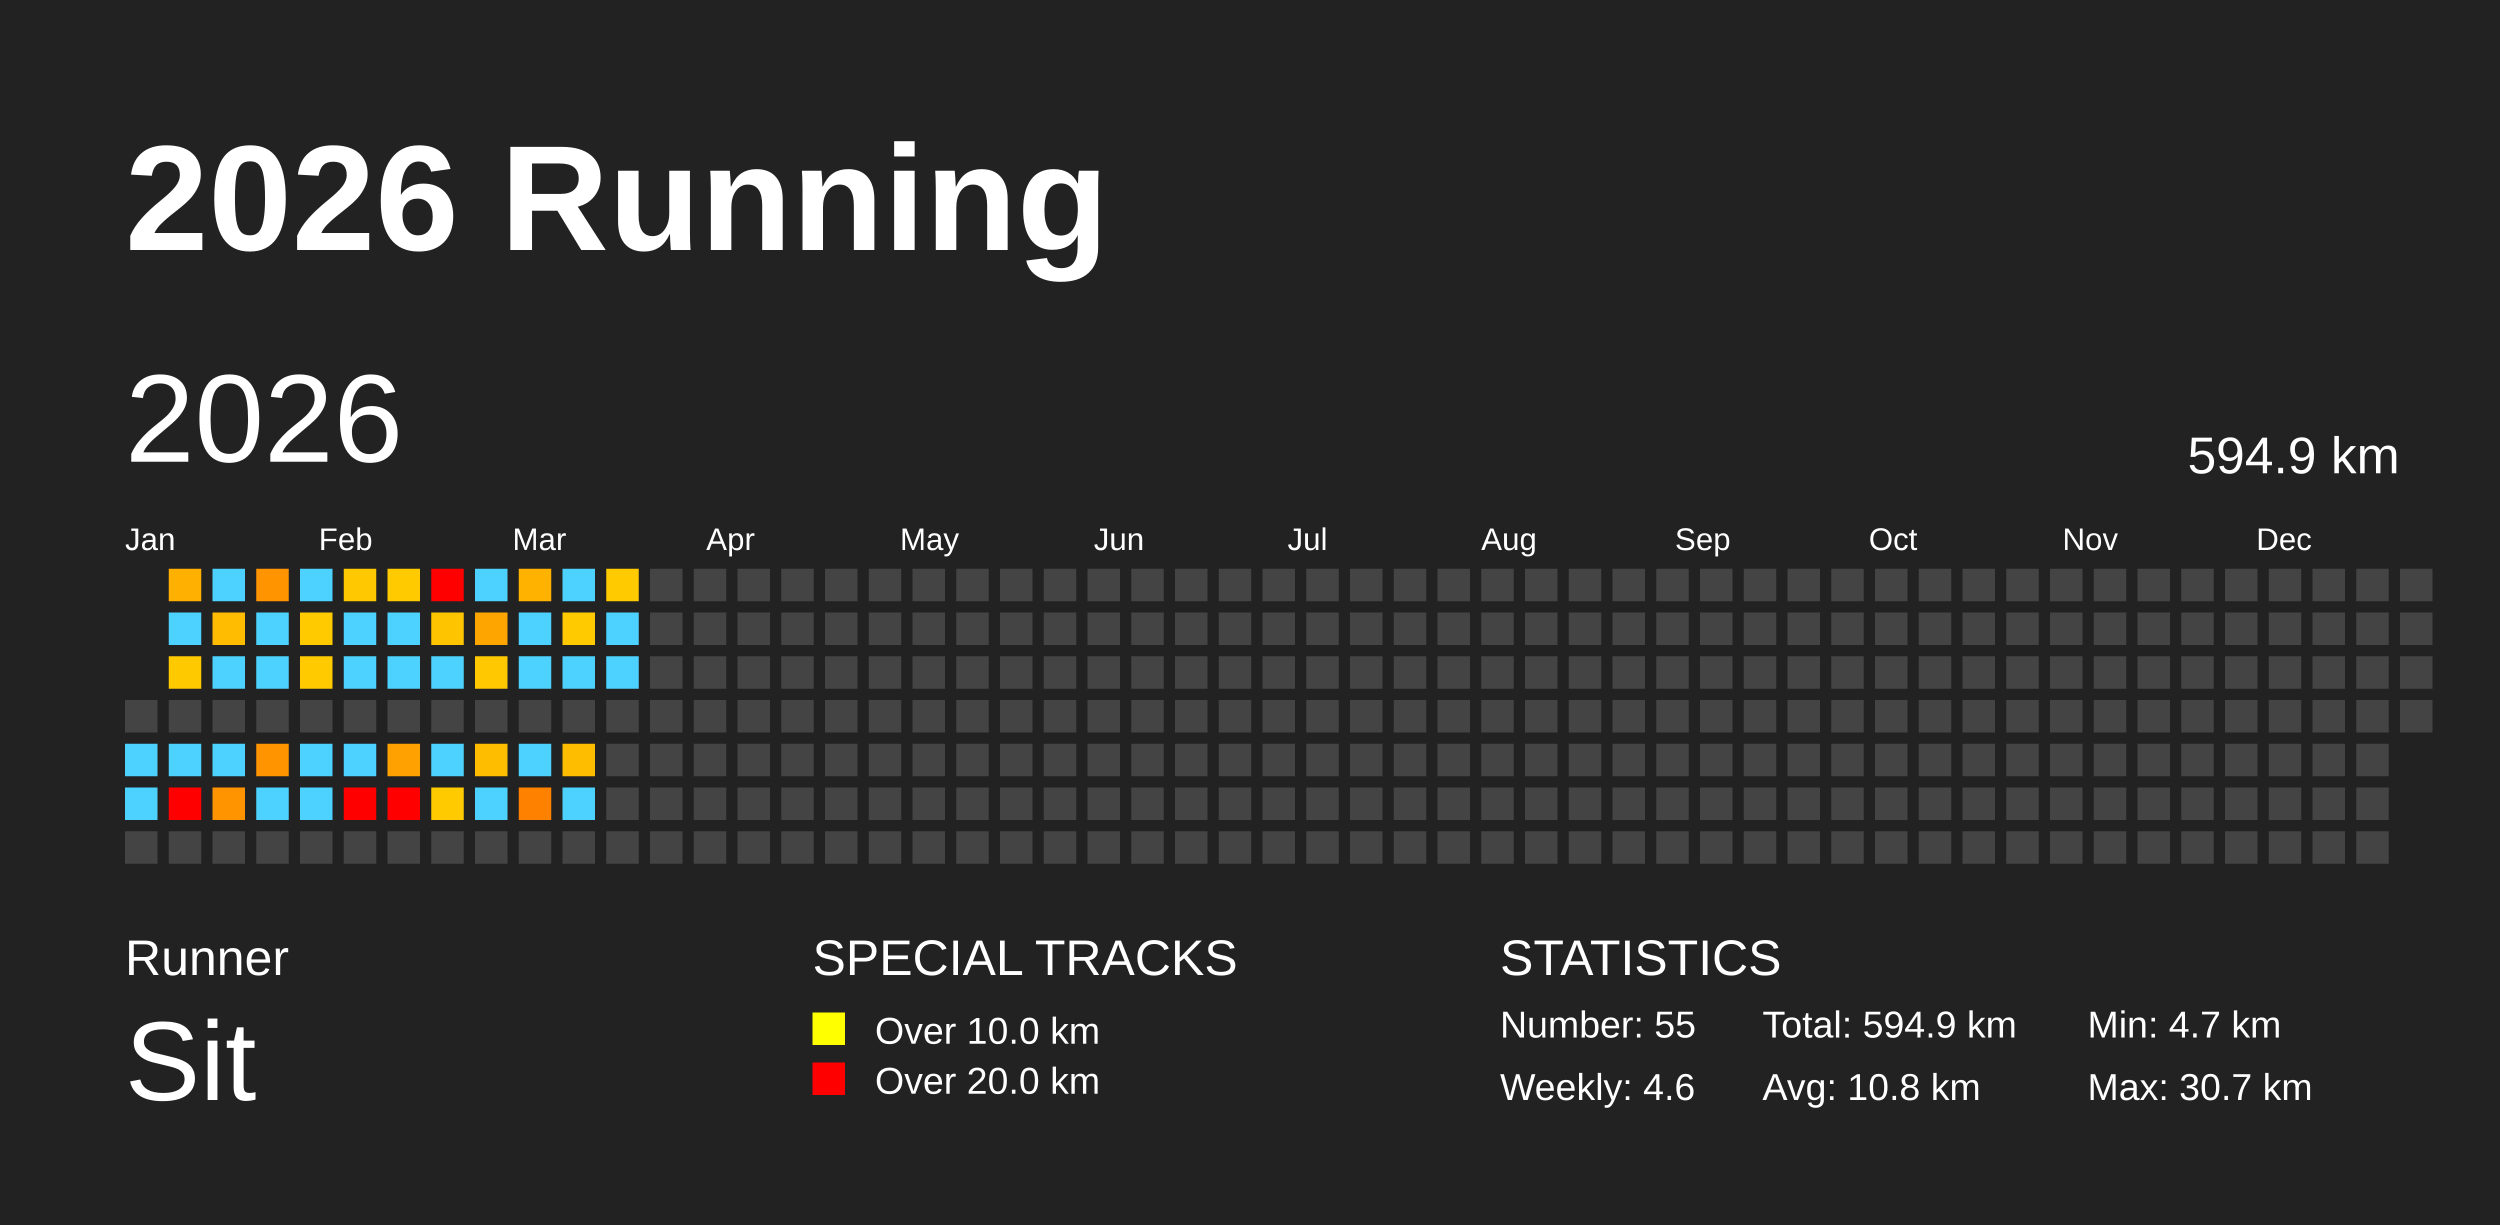
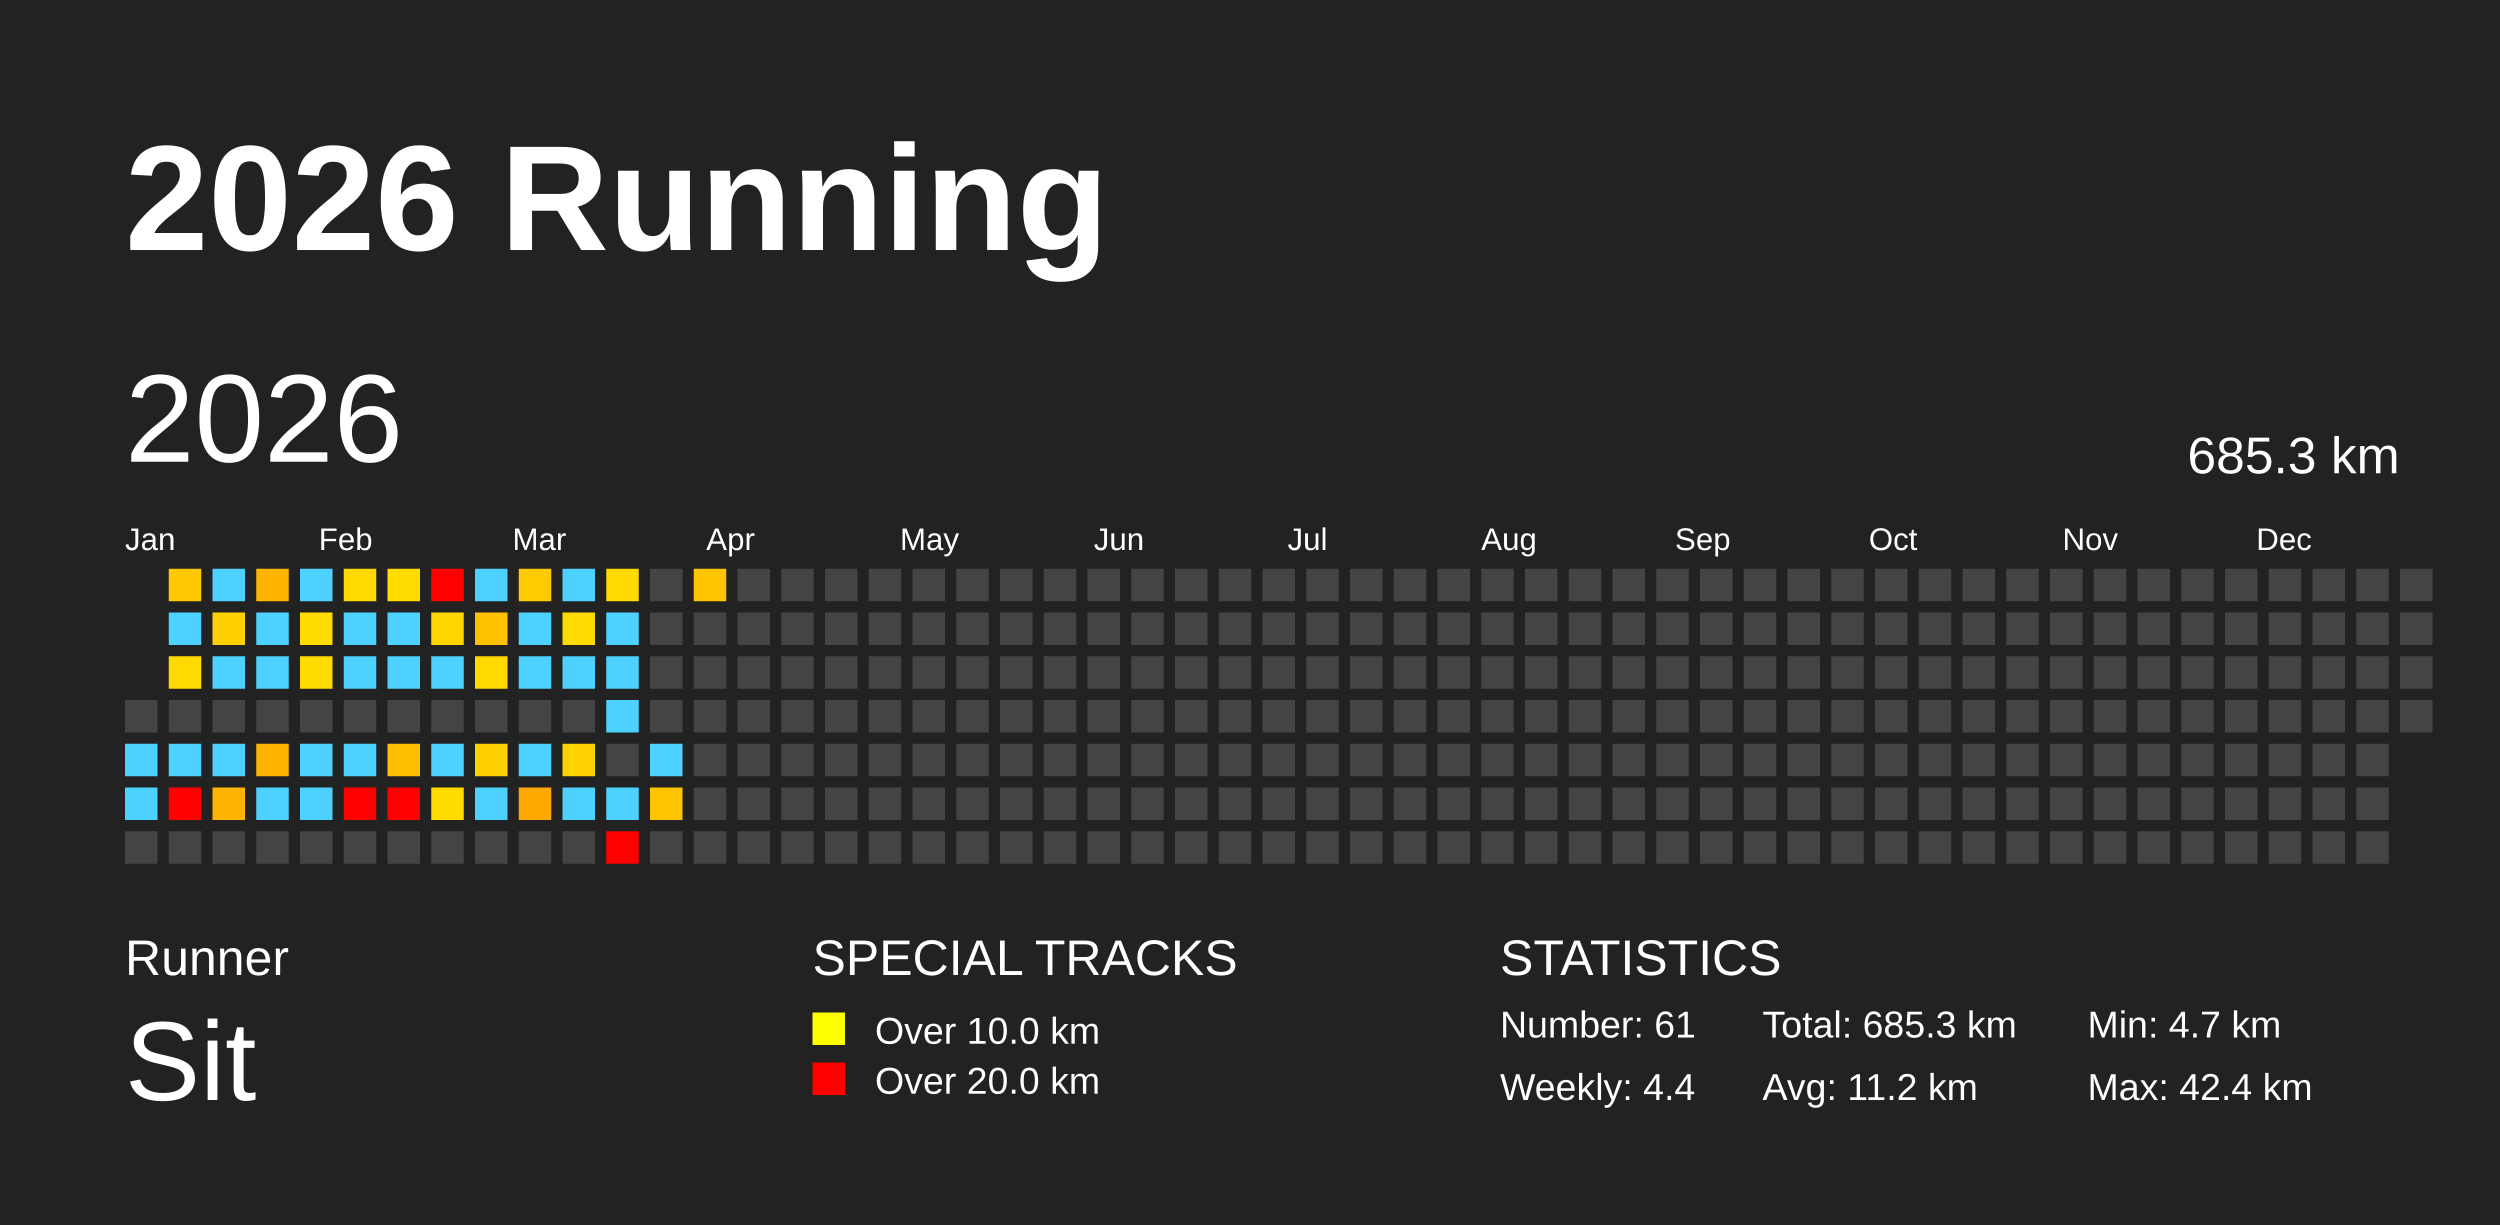
<svg xmlns="http://www.w3.org/2000/svg" baseProfile="full" height="98mm" version="1.1" viewBox="0,0,200,98" width="200mm">
  <defs />
  <rect fill="#222222" height="98" width="200" x="0" y="0" />
  <text fill="#FFFFFF" style="font-size:12px; font-family:Arial; font-weight:bold;" x="10" y="20">2026 Running</text>
  <text fill="#FFFFFF" style="font-size:4px; font-family:Arial" x="10" y="78">Runner</text>
  <text fill="#FFFFFF" style="font-size:9px; font-family:Arial" x="10" y="88">Sit</text>
  <text fill="#FFFFFF" style="font-size:4px; font-family:Arial" x="65" y="78">SPECIAL TRACKS</text>
  <rect fill="yellow" height="2.6" width="2.6" x="65" y="81" />
  <text fill="#FFFFFF" style="font-size:3px; font-family:Arial" x="70" y="83.5">Over 10.0 km</text>
  <rect fill="red" height="2.6" width="2.6" x="65" y="85" />
  <text fill="#FFFFFF" style="font-size:3px; font-family:Arial" x="70" y="87.5">Over 20.0 km</text>
  <text fill="#FFFFFF" style="font-size:4px; font-family:Arial" x="120" y="78">STATISTICS</text>
-   <text fill="#FFFFFF" style="font-size:3px; font-family:Arial" x="120" y="83">Number: 55</text>
-   <text fill="#FFFFFF" style="font-size:3px; font-family:Arial" x="120" y="88">Weekly: 4.6</text>
-   <text fill="#FFFFFF" style="font-size:3px; font-family:Arial" x="141" y="83">Total: 594.9 km</text>
-   <text fill="#FFFFFF" style="font-size:3px; font-family:Arial" x="141" y="88">Avg: 10.8 km</text>
+   <text fill="#FFFFFF" style="font-size:3px; font-family:Arial" x="120" y="83">Number: 61</text>
+   <text fill="#FFFFFF" style="font-size:3px; font-family:Arial" x="120" y="88">Weekly: 4.4</text>
+   <text fill="#FFFFFF" style="font-size:3px; font-family:Arial" x="141" y="83">Total: 685.3 km</text>
+   <text fill="#FFFFFF" style="font-size:3px; font-family:Arial" x="141" y="88">Avg: 11.2 km</text>
  <text fill="#FFFFFF" style="font-size:3px; font-family:Arial" x="167" y="83">Min: 4.7 km</text>
-   <text fill="#FFFFFF" style="font-size:3px; font-family:Arial" x="167" y="88">Max: 30.7 km</text>
+   <text fill="#FFFFFF" style="font-size:3px; font-family:Arial" x="167" y="88">Max: 42.4 km</text>
  <text dominant-baseline="hanging" fill="#FFFFFF" style="font-size:10.0px; font-family:Arial;" x="10" y="30">2026</text>
-   <text dominant-baseline="hanging" fill="#FFFFFF" style="font-size:4.125px; font-family:Arial;" x="175" y="35">594.9 km</text>
+   <text dominant-baseline="hanging" fill="#FFFFFF" style="font-size:4.125px; font-family:Arial;" x="175" y="35">685.3 km</text>
  <text fill="#FFFFFF" style="font-size:2.5px; font-family:Arial" x="10.0" y="44">Jan</text>
  <text fill="#FFFFFF" style="font-size:2.5px; font-family:Arial" x="25.5" y="44">Feb</text>
  <text fill="#FFFFFF" style="font-size:2.5px; font-family:Arial" x="41.0" y="44">Mar</text>
  <text fill="#FFFFFF" style="font-size:2.5px; font-family:Arial" x="56.5" y="44">Apr</text>
  <text fill="#FFFFFF" style="font-size:2.5px; font-family:Arial" x="72.0" y="44">May</text>
  <text fill="#FFFFFF" style="font-size:2.5px; font-family:Arial" x="87.5" y="44">Jun</text>
  <text fill="#FFFFFF" style="font-size:2.5px; font-family:Arial" x="103.0" y="44">Jul</text>
  <text fill="#FFFFFF" style="font-size:2.5px; font-family:Arial" x="118.5" y="44">Aug</text>
  <text fill="#FFFFFF" style="font-size:2.5px; font-family:Arial" x="134.0" y="44">Sep</text>
  <text fill="#FFFFFF" style="font-size:2.5px; font-family:Arial" x="149.5" y="44">Oct</text>
  <text fill="#FFFFFF" style="font-size:2.5px; font-family:Arial" x="165.0" y="44">Nov</text>
  <text fill="#FFFFFF" style="font-size:2.5px; font-family:Arial" x="180.5" y="44">Dec</text>
  <rect fill="#444444" height="2.6" width="2.6" x="10.0" y="56.0" />
  <rect fill="#4dd2ff" height="2.6" width="2.6" x="10.0" y="59.5" />
  <rect fill="#4dd2ff" height="2.6" width="2.6" x="10.0" y="63.0" />
  <rect fill="#444444" height="2.6" width="2.6" x="10.0" y="66.5" />
-   <rect fill="#ffb000" height="2.6" width="2.6" x="13.5" y="45.5" />
+   <rect fill="#ffc800" height="2.6" width="2.6" x="13.5" y="45.5" />
  <rect fill="#4dd2ff" height="2.6" width="2.6" x="13.5" y="49.0" />
-   <rect fill="#ffc900" height="2.6" width="2.6" x="13.5" y="52.5" />
+   <rect fill="#ffda00" height="2.6" width="2.6" x="13.5" y="52.5" />
  <rect fill="#444444" height="2.6" width="2.6" x="13.5" y="56.0" />
  <rect fill="#4dd2ff" height="2.6" width="2.6" x="13.5" y="59.5" />
  <rect fill="red" height="2.6" width="2.6" x="13.5" y="63.0" />
  <rect fill="#444444" height="2.6" width="2.6" x="13.5" y="66.5" />
  <rect fill="#4dd2ff" height="2.6" width="2.6" x="17.0" y="45.5" />
-   <rect fill="#ffbc00" height="2.6" width="2.6" x="17.0" y="49.0" />
+   <rect fill="#ffd100" height="2.6" width="2.6" x="17.0" y="49.0" />
  <rect fill="#4dd2ff" height="2.6" width="2.6" x="17.0" y="52.5" />
  <rect fill="#444444" height="2.6" width="2.6" x="17.0" y="56.0" />
  <rect fill="#4dd2ff" height="2.6" width="2.6" x="17.0" y="59.5" />
-   <rect fill="#ff9400" height="2.6" width="2.6" x="17.0" y="63.0" />
+   <rect fill="#ffb500" height="2.6" width="2.6" x="17.0" y="63.0" />
  <rect fill="#444444" height="2.6" width="2.6" x="17.0" y="66.5" />
-   <rect fill="#ff9300" height="2.6" width="2.6" x="20.5" y="45.5" />
+   <rect fill="#ffb400" height="2.6" width="2.6" x="20.5" y="45.5" />
  <rect fill="#4dd2ff" height="2.6" width="2.6" x="20.5" y="49.0" />
  <rect fill="#4dd2ff" height="2.6" width="2.6" x="20.5" y="52.5" />
  <rect fill="#444444" height="2.6" width="2.6" x="20.5" y="56.0" />
-   <rect fill="#ff9300" height="2.6" width="2.6" x="20.5" y="59.5" />
+   <rect fill="#ffb400" height="2.6" width="2.6" x="20.5" y="59.5" />
  <rect fill="#4dd2ff" height="2.6" width="2.6" x="20.5" y="63.0" />
  <rect fill="#444444" height="2.6" width="2.6" x="20.5" y="66.5" />
  <rect fill="#4dd2ff" height="2.6" width="2.6" x="24.0" y="45.5" />
-   <rect fill="#ffca00" height="2.6" width="2.6" x="24.0" y="49.0" />
-   <rect fill="#ffcb00" height="2.6" width="2.6" x="24.0" y="52.5" />
+   <rect fill="#ffdb00" height="2.6" width="2.6" x="24.0" y="49.0" />
+   <rect fill="#ffdb00" height="2.6" width="2.6" x="24.0" y="52.5" />
  <rect fill="#444444" height="2.6" width="2.6" x="24.0" y="56.0" />
  <rect fill="#4dd2ff" height="2.6" width="2.6" x="24.0" y="59.5" />
  <rect fill="#4dd2ff" height="2.6" width="2.6" x="24.0" y="63.0" />
  <rect fill="#444444" height="2.6" width="2.6" x="24.0" y="66.5" />
-   <rect fill="#ffc800" height="2.6" width="2.6" x="27.5" y="45.5" />
+   <rect fill="#ffd900" height="2.6" width="2.6" x="27.5" y="45.5" />
  <rect fill="#4dd2ff" height="2.6" width="2.6" x="27.5" y="49.0" />
  <rect fill="#4dd2ff" height="2.6" width="2.6" x="27.5" y="52.5" />
  <rect fill="#444444" height="2.6" width="2.6" x="27.5" y="56.0" />
  <rect fill="#4dd2ff" height="2.6" width="2.6" x="27.5" y="59.5" />
  <rect fill="red" height="2.6" width="2.6" x="27.5" y="63.0" />
  <rect fill="#444444" height="2.6" width="2.6" x="27.5" y="66.5" />
-   <rect fill="#ffcb00" height="2.6" width="2.6" x="31.0" y="45.5" />
+   <rect fill="#ffdb00" height="2.6" width="2.6" x="31.0" y="45.5" />
  <rect fill="#4dd2ff" height="2.6" width="2.6" x="31.0" y="49.0" />
  <rect fill="#4dd2ff" height="2.6" width="2.6" x="31.0" y="52.5" />
  <rect fill="#444444" height="2.6" width="2.6" x="31.0" y="56.0" />
-   <rect fill="#ffa100" height="2.6" width="2.6" x="31.0" y="59.5" />
+   <rect fill="#ffbe00" height="2.6" width="2.6" x="31.0" y="59.5" />
  <rect fill="red" height="2.6" width="2.6" x="31.0" y="63.0" />
  <rect fill="#444444" height="2.6" width="2.6" x="31.0" y="66.5" />
  <rect fill="red" height="2.6" width="2.6" x="34.5" y="45.5" />
-   <rect fill="#ffc400" height="2.6" width="2.6" x="34.5" y="49.0" />
+   <rect fill="#ffd600" height="2.6" width="2.6" x="34.5" y="49.0" />
  <rect fill="#4dd2ff" height="2.6" width="2.6" x="34.5" y="52.5" />
  <rect fill="#444444" height="2.6" width="2.6" x="34.5" y="56.0" />
  <rect fill="#4dd2ff" height="2.6" width="2.6" x="34.5" y="59.5" />
-   <rect fill="#ffcb00" height="2.6" width="2.6" x="34.5" y="63.0" />
+   <rect fill="#ffdb00" height="2.6" width="2.6" x="34.5" y="63.0" />
  <rect fill="#444444" height="2.6" width="2.6" x="34.5" y="66.5" />
  <rect fill="#4dd2ff" height="2.6" width="2.6" x="38.0" y="45.5" />
-   <rect fill="#ffa500" height="2.6" width="2.6" x="38.0" y="49.0" />
-   <rect fill="#ffc800" height="2.6" width="2.6" x="38.0" y="52.5" />
+   <rect fill="#ffc000" height="2.6" width="2.6" x="38.0" y="49.0" />
+   <rect fill="#ffd900" height="2.6" width="2.6" x="38.0" y="52.5" />
  <rect fill="#444444" height="2.6" width="2.6" x="38.0" y="56.0" />
-   <rect fill="#ffbd00" height="2.6" width="2.6" x="38.0" y="59.5" />
+   <rect fill="#ffd100" height="2.6" width="2.6" x="38.0" y="59.5" />
  <rect fill="#4dd2ff" height="2.6" width="2.6" x="38.0" y="63.0" />
  <rect fill="#444444" height="2.6" width="2.6" x="38.0" y="66.5" />
-   <rect fill="#ffb300" height="2.6" width="2.6" x="41.5" y="45.5" />
+   <rect fill="#ffcb00" height="2.6" width="2.6" x="41.5" y="45.5" />
  <rect fill="#4dd2ff" height="2.6" width="2.6" x="41.5" y="49.0" />
  <rect fill="#4dd2ff" height="2.6" width="2.6" x="41.5" y="52.5" />
  <rect fill="#444444" height="2.6" width="2.6" x="41.5" y="56.0" />
  <rect fill="#4dd2ff" height="2.6" width="2.6" x="41.5" y="59.5" />
-   <rect fill="#ff8100" height="2.6" width="2.6" x="41.5" y="63.0" />
+   <rect fill="#ffa800" height="2.6" width="2.6" x="41.5" y="63.0" />
  <rect fill="#444444" height="2.6" width="2.6" x="41.5" y="66.5" />
  <rect fill="#4dd2ff" height="2.6" width="2.6" x="45.0" y="45.5" />
-   <rect fill="#ffca00" height="2.6" width="2.6" x="45.0" y="49.0" />
+   <rect fill="#ffda00" height="2.6" width="2.6" x="45.0" y="49.0" />
  <rect fill="#4dd2ff" height="2.6" width="2.6" x="45.0" y="52.5" />
  <rect fill="#444444" height="2.6" width="2.6" x="45.0" y="56.0" />
-   <rect fill="#ffbd00" height="2.6" width="2.6" x="45.0" y="59.5" />
+   <rect fill="#ffd200" height="2.6" width="2.6" x="45.0" y="59.5" />
  <rect fill="#4dd2ff" height="2.6" width="2.6" x="45.0" y="63.0" />
  <rect fill="#444444" height="2.6" width="2.6" x="45.0" y="66.5" />
-   <rect fill="#ffca00" height="2.6" width="2.6" x="48.5" y="45.5" />
+   <rect fill="#ffda00" height="2.6" width="2.6" x="48.5" y="45.5" />
  <rect fill="#4dd2ff" height="2.6" width="2.6" x="48.5" y="49.0" />
  <rect fill="#4dd2ff" height="2.6" width="2.6" x="48.5" y="52.5" />
-   <rect fill="#444444" height="2.6" width="2.6" x="48.5" y="56.0" />
+   <rect fill="#4dd2ff" height="2.6" width="2.6" x="48.5" y="56.0" />
  <rect fill="#444444" height="2.6" width="2.6" x="48.5" y="59.5" />
-   <rect fill="#444444" height="2.6" width="2.6" x="48.5" y="63.0" />
-   <rect fill="#444444" height="2.6" width="2.6" x="48.5" y="66.5" />
+   <rect fill="#4dd2ff" height="2.6" width="2.6" x="48.5" y="63.0" />
+   <rect fill="red" height="2.6" width="2.6" x="48.5" y="66.5" />
  <rect fill="#444444" height="2.6" width="2.6" x="52.0" y="45.5" />
  <rect fill="#444444" height="2.6" width="2.6" x="52.0" y="49.0" />
  <rect fill="#444444" height="2.6" width="2.6" x="52.0" y="52.5" />
  <rect fill="#444444" height="2.6" width="2.6" x="52.0" y="56.0" />
-   <rect fill="#444444" height="2.6" width="2.6" x="52.0" y="59.5" />
-   <rect fill="#444444" height="2.6" width="2.6" x="52.0" y="63.0" />
+   <rect fill="#4dd2ff" height="2.6" width="2.6" x="52.0" y="59.5" />
+   <rect fill="#ffc300" height="2.6" width="2.6" x="52.0" y="63.0" />
  <rect fill="#444444" height="2.6" width="2.6" x="52.0" y="66.5" />
-   <rect fill="#444444" height="2.6" width="2.6" x="55.5" y="45.5" />
+   <rect fill="#ffc400" height="2.6" width="2.6" x="55.5" y="45.5" />
  <rect fill="#444444" height="2.6" width="2.6" x="55.5" y="49.0" />
  <rect fill="#444444" height="2.6" width="2.6" x="55.5" y="52.5" />
  <rect fill="#444444" height="2.6" width="2.6" x="55.5" y="56.0" />
  <rect fill="#444444" height="2.6" width="2.6" x="55.5" y="59.5" />
  <rect fill="#444444" height="2.6" width="2.6" x="55.5" y="63.0" />
  <rect fill="#444444" height="2.6" width="2.6" x="55.5" y="66.5" />
  <rect fill="#444444" height="2.6" width="2.6" x="59.0" y="45.5" />
  <rect fill="#444444" height="2.6" width="2.6" x="59.0" y="49.0" />
  <rect fill="#444444" height="2.6" width="2.6" x="59.0" y="52.5" />
  <rect fill="#444444" height="2.6" width="2.6" x="59.0" y="56.0" />
  <rect fill="#444444" height="2.6" width="2.6" x="59.0" y="59.5" />
  <rect fill="#444444" height="2.6" width="2.6" x="59.0" y="63.0" />
  <rect fill="#444444" height="2.6" width="2.6" x="59.0" y="66.5" />
  <rect fill="#444444" height="2.6" width="2.6" x="62.5" y="45.5" />
  <rect fill="#444444" height="2.6" width="2.6" x="62.5" y="49.0" />
  <rect fill="#444444" height="2.6" width="2.6" x="62.5" y="52.5" />
  <rect fill="#444444" height="2.6" width="2.6" x="62.5" y="56.0" />
  <rect fill="#444444" height="2.6" width="2.6" x="62.5" y="59.5" />
  <rect fill="#444444" height="2.6" width="2.6" x="62.5" y="63.0" />
  <rect fill="#444444" height="2.6" width="2.6" x="62.5" y="66.5" />
  <rect fill="#444444" height="2.6" width="2.6" x="66.0" y="45.5" />
  <rect fill="#444444" height="2.6" width="2.6" x="66.0" y="49.0" />
  <rect fill="#444444" height="2.6" width="2.6" x="66.0" y="52.5" />
  <rect fill="#444444" height="2.6" width="2.6" x="66.0" y="56.0" />
  <rect fill="#444444" height="2.6" width="2.6" x="66.0" y="59.5" />
  <rect fill="#444444" height="2.6" width="2.6" x="66.0" y="63.0" />
  <rect fill="#444444" height="2.6" width="2.6" x="66.0" y="66.5" />
  <rect fill="#444444" height="2.6" width="2.6" x="69.5" y="45.5" />
  <rect fill="#444444" height="2.6" width="2.6" x="69.5" y="49.0" />
  <rect fill="#444444" height="2.6" width="2.6" x="69.5" y="52.5" />
  <rect fill="#444444" height="2.6" width="2.6" x="69.5" y="56.0" />
  <rect fill="#444444" height="2.6" width="2.6" x="69.5" y="59.5" />
  <rect fill="#444444" height="2.6" width="2.6" x="69.5" y="63.0" />
  <rect fill="#444444" height="2.6" width="2.6" x="69.5" y="66.5" />
  <rect fill="#444444" height="2.6" width="2.6" x="73.0" y="45.5" />
  <rect fill="#444444" height="2.6" width="2.6" x="73.0" y="49.0" />
  <rect fill="#444444" height="2.6" width="2.6" x="73.0" y="52.5" />
  <rect fill="#444444" height="2.6" width="2.6" x="73.0" y="56.0" />
  <rect fill="#444444" height="2.6" width="2.6" x="73.0" y="59.5" />
  <rect fill="#444444" height="2.6" width="2.6" x="73.0" y="63.0" />
  <rect fill="#444444" height="2.6" width="2.6" x="73.0" y="66.5" />
  <rect fill="#444444" height="2.6" width="2.6" x="76.5" y="45.5" />
  <rect fill="#444444" height="2.6" width="2.6" x="76.5" y="49.0" />
  <rect fill="#444444" height="2.6" width="2.6" x="76.5" y="52.5" />
  <rect fill="#444444" height="2.6" width="2.6" x="76.5" y="56.0" />
  <rect fill="#444444" height="2.6" width="2.6" x="76.5" y="59.5" />
  <rect fill="#444444" height="2.6" width="2.6" x="76.5" y="63.0" />
  <rect fill="#444444" height="2.6" width="2.6" x="76.5" y="66.5" />
  <rect fill="#444444" height="2.6" width="2.6" x="80.0" y="45.5" />
  <rect fill="#444444" height="2.6" width="2.6" x="80.0" y="49.0" />
  <rect fill="#444444" height="2.6" width="2.6" x="80.0" y="52.5" />
  <rect fill="#444444" height="2.6" width="2.6" x="80.0" y="56.0" />
  <rect fill="#444444" height="2.6" width="2.6" x="80.0" y="59.5" />
  <rect fill="#444444" height="2.6" width="2.6" x="80.0" y="63.0" />
  <rect fill="#444444" height="2.6" width="2.6" x="80.0" y="66.5" />
  <rect fill="#444444" height="2.6" width="2.6" x="83.5" y="45.5" />
  <rect fill="#444444" height="2.6" width="2.6" x="83.5" y="49.0" />
  <rect fill="#444444" height="2.6" width="2.6" x="83.5" y="52.5" />
  <rect fill="#444444" height="2.6" width="2.6" x="83.5" y="56.0" />
  <rect fill="#444444" height="2.6" width="2.6" x="83.5" y="59.5" />
  <rect fill="#444444" height="2.6" width="2.6" x="83.5" y="63.0" />
  <rect fill="#444444" height="2.6" width="2.6" x="83.5" y="66.5" />
  <rect fill="#444444" height="2.6" width="2.6" x="87.0" y="45.5" />
  <rect fill="#444444" height="2.6" width="2.6" x="87.0" y="49.0" />
  <rect fill="#444444" height="2.6" width="2.6" x="87.0" y="52.5" />
  <rect fill="#444444" height="2.6" width="2.6" x="87.0" y="56.0" />
  <rect fill="#444444" height="2.6" width="2.6" x="87.0" y="59.5" />
  <rect fill="#444444" height="2.6" width="2.6" x="87.0" y="63.0" />
  <rect fill="#444444" height="2.6" width="2.6" x="87.0" y="66.5" />
  <rect fill="#444444" height="2.6" width="2.6" x="90.5" y="45.5" />
  <rect fill="#444444" height="2.6" width="2.6" x="90.5" y="49.0" />
  <rect fill="#444444" height="2.6" width="2.6" x="90.5" y="52.5" />
  <rect fill="#444444" height="2.6" width="2.6" x="90.5" y="56.0" />
  <rect fill="#444444" height="2.6" width="2.6" x="90.5" y="59.5" />
  <rect fill="#444444" height="2.6" width="2.6" x="90.5" y="63.0" />
  <rect fill="#444444" height="2.6" width="2.6" x="90.5" y="66.5" />
  <rect fill="#444444" height="2.6" width="2.6" x="94.0" y="45.5" />
  <rect fill="#444444" height="2.6" width="2.6" x="94.0" y="49.0" />
  <rect fill="#444444" height="2.6" width="2.6" x="94.0" y="52.5" />
  <rect fill="#444444" height="2.6" width="2.6" x="94.0" y="56.0" />
  <rect fill="#444444" height="2.6" width="2.6" x="94.0" y="59.5" />
  <rect fill="#444444" height="2.6" width="2.6" x="94.0" y="63.0" />
  <rect fill="#444444" height="2.6" width="2.6" x="94.0" y="66.5" />
  <rect fill="#444444" height="2.6" width="2.6" x="97.5" y="45.5" />
  <rect fill="#444444" height="2.6" width="2.6" x="97.5" y="49.0" />
  <rect fill="#444444" height="2.6" width="2.6" x="97.5" y="52.5" />
  <rect fill="#444444" height="2.6" width="2.6" x="97.5" y="56.0" />
  <rect fill="#444444" height="2.6" width="2.6" x="97.5" y="59.5" />
  <rect fill="#444444" height="2.6" width="2.6" x="97.5" y="63.0" />
  <rect fill="#444444" height="2.6" width="2.6" x="97.5" y="66.5" />
  <rect fill="#444444" height="2.6" width="2.6" x="101.0" y="45.5" />
  <rect fill="#444444" height="2.6" width="2.6" x="101.0" y="49.0" />
  <rect fill="#444444" height="2.6" width="2.6" x="101.0" y="52.5" />
  <rect fill="#444444" height="2.6" width="2.6" x="101.0" y="56.0" />
  <rect fill="#444444" height="2.6" width="2.6" x="101.0" y="59.5" />
  <rect fill="#444444" height="2.6" width="2.6" x="101.0" y="63.0" />
  <rect fill="#444444" height="2.6" width="2.6" x="101.0" y="66.5" />
  <rect fill="#444444" height="2.6" width="2.6" x="104.5" y="45.5" />
  <rect fill="#444444" height="2.6" width="2.6" x="104.5" y="49.0" />
  <rect fill="#444444" height="2.6" width="2.6" x="104.5" y="52.5" />
  <rect fill="#444444" height="2.6" width="2.6" x="104.5" y="56.0" />
  <rect fill="#444444" height="2.6" width="2.6" x="104.5" y="59.5" />
  <rect fill="#444444" height="2.6" width="2.6" x="104.5" y="63.0" />
  <rect fill="#444444" height="2.6" width="2.6" x="104.5" y="66.5" />
  <rect fill="#444444" height="2.6" width="2.6" x="108.0" y="45.5" />
  <rect fill="#444444" height="2.6" width="2.6" x="108.0" y="49.0" />
  <rect fill="#444444" height="2.6" width="2.6" x="108.0" y="52.5" />
  <rect fill="#444444" height="2.6" width="2.6" x="108.0" y="56.0" />
  <rect fill="#444444" height="2.6" width="2.6" x="108.0" y="59.5" />
  <rect fill="#444444" height="2.6" width="2.6" x="108.0" y="63.0" />
  <rect fill="#444444" height="2.6" width="2.6" x="108.0" y="66.5" />
  <rect fill="#444444" height="2.6" width="2.6" x="111.5" y="45.5" />
  <rect fill="#444444" height="2.6" width="2.6" x="111.5" y="49.0" />
  <rect fill="#444444" height="2.6" width="2.6" x="111.5" y="52.5" />
  <rect fill="#444444" height="2.6" width="2.6" x="111.5" y="56.0" />
  <rect fill="#444444" height="2.6" width="2.6" x="111.5" y="59.5" />
  <rect fill="#444444" height="2.6" width="2.6" x="111.5" y="63.0" />
  <rect fill="#444444" height="2.6" width="2.6" x="111.5" y="66.5" />
  <rect fill="#444444" height="2.6" width="2.6" x="115.0" y="45.5" />
  <rect fill="#444444" height="2.6" width="2.6" x="115.0" y="49.0" />
  <rect fill="#444444" height="2.6" width="2.6" x="115.0" y="52.5" />
  <rect fill="#444444" height="2.6" width="2.6" x="115.0" y="56.0" />
  <rect fill="#444444" height="2.6" width="2.6" x="115.0" y="59.5" />
  <rect fill="#444444" height="2.6" width="2.6" x="115.0" y="63.0" />
  <rect fill="#444444" height="2.6" width="2.6" x="115.0" y="66.5" />
  <rect fill="#444444" height="2.6" width="2.6" x="118.5" y="45.5" />
  <rect fill="#444444" height="2.6" width="2.6" x="118.5" y="49.0" />
  <rect fill="#444444" height="2.6" width="2.6" x="118.5" y="52.5" />
  <rect fill="#444444" height="2.6" width="2.6" x="118.5" y="56.0" />
  <rect fill="#444444" height="2.6" width="2.6" x="118.5" y="59.5" />
  <rect fill="#444444" height="2.6" width="2.6" x="118.5" y="63.0" />
  <rect fill="#444444" height="2.6" width="2.6" x="118.5" y="66.5" />
  <rect fill="#444444" height="2.6" width="2.6" x="122.0" y="45.5" />
  <rect fill="#444444" height="2.6" width="2.6" x="122.0" y="49.0" />
  <rect fill="#444444" height="2.6" width="2.6" x="122.0" y="52.5" />
  <rect fill="#444444" height="2.6" width="2.6" x="122.0" y="56.0" />
  <rect fill="#444444" height="2.6" width="2.6" x="122.0" y="59.5" />
  <rect fill="#444444" height="2.6" width="2.6" x="122.0" y="63.0" />
  <rect fill="#444444" height="2.6" width="2.6" x="122.0" y="66.5" />
  <rect fill="#444444" height="2.6" width="2.6" x="125.5" y="45.5" />
  <rect fill="#444444" height="2.6" width="2.6" x="125.5" y="49.0" />
  <rect fill="#444444" height="2.6" width="2.6" x="125.5" y="52.5" />
  <rect fill="#444444" height="2.6" width="2.6" x="125.5" y="56.0" />
  <rect fill="#444444" height="2.6" width="2.6" x="125.5" y="59.5" />
  <rect fill="#444444" height="2.6" width="2.6" x="125.5" y="63.0" />
  <rect fill="#444444" height="2.6" width="2.6" x="125.5" y="66.5" />
  <rect fill="#444444" height="2.6" width="2.6" x="129.0" y="45.5" />
  <rect fill="#444444" height="2.6" width="2.6" x="129.0" y="49.0" />
  <rect fill="#444444" height="2.6" width="2.6" x="129.0" y="52.5" />
  <rect fill="#444444" height="2.6" width="2.6" x="129.0" y="56.0" />
  <rect fill="#444444" height="2.6" width="2.6" x="129.0" y="59.5" />
  <rect fill="#444444" height="2.6" width="2.6" x="129.0" y="63.0" />
  <rect fill="#444444" height="2.6" width="2.6" x="129.0" y="66.5" />
  <rect fill="#444444" height="2.6" width="2.6" x="132.5" y="45.5" />
  <rect fill="#444444" height="2.6" width="2.6" x="132.5" y="49.0" />
  <rect fill="#444444" height="2.6" width="2.6" x="132.5" y="52.5" />
  <rect fill="#444444" height="2.6" width="2.6" x="132.5" y="56.0" />
  <rect fill="#444444" height="2.6" width="2.6" x="132.5" y="59.5" />
  <rect fill="#444444" height="2.6" width="2.6" x="132.5" y="63.0" />
  <rect fill="#444444" height="2.6" width="2.6" x="132.5" y="66.5" />
  <rect fill="#444444" height="2.6" width="2.6" x="136.0" y="45.5" />
  <rect fill="#444444" height="2.6" width="2.6" x="136.0" y="49.0" />
  <rect fill="#444444" height="2.6" width="2.6" x="136.0" y="52.5" />
  <rect fill="#444444" height="2.6" width="2.6" x="136.0" y="56.0" />
  <rect fill="#444444" height="2.6" width="2.6" x="136.0" y="59.5" />
  <rect fill="#444444" height="2.6" width="2.6" x="136.0" y="63.0" />
  <rect fill="#444444" height="2.6" width="2.6" x="136.0" y="66.5" />
  <rect fill="#444444" height="2.6" width="2.6" x="139.5" y="45.5" />
  <rect fill="#444444" height="2.6" width="2.6" x="139.5" y="49.0" />
  <rect fill="#444444" height="2.6" width="2.6" x="139.5" y="52.5" />
  <rect fill="#444444" height="2.6" width="2.6" x="139.5" y="56.0" />
  <rect fill="#444444" height="2.6" width="2.6" x="139.5" y="59.5" />
  <rect fill="#444444" height="2.6" width="2.6" x="139.5" y="63.0" />
  <rect fill="#444444" height="2.6" width="2.6" x="139.5" y="66.5" />
  <rect fill="#444444" height="2.6" width="2.6" x="143.0" y="45.5" />
  <rect fill="#444444" height="2.6" width="2.6" x="143.0" y="49.0" />
  <rect fill="#444444" height="2.6" width="2.6" x="143.0" y="52.5" />
  <rect fill="#444444" height="2.6" width="2.6" x="143.0" y="56.0" />
  <rect fill="#444444" height="2.6" width="2.6" x="143.0" y="59.5" />
  <rect fill="#444444" height="2.6" width="2.6" x="143.0" y="63.0" />
  <rect fill="#444444" height="2.6" width="2.6" x="143.0" y="66.5" />
  <rect fill="#444444" height="2.6" width="2.6" x="146.5" y="45.5" />
  <rect fill="#444444" height="2.6" width="2.6" x="146.5" y="49.0" />
  <rect fill="#444444" height="2.6" width="2.6" x="146.5" y="52.5" />
  <rect fill="#444444" height="2.6" width="2.6" x="146.5" y="56.0" />
  <rect fill="#444444" height="2.6" width="2.6" x="146.5" y="59.5" />
  <rect fill="#444444" height="2.6" width="2.6" x="146.5" y="63.0" />
  <rect fill="#444444" height="2.6" width="2.6" x="146.5" y="66.5" />
  <rect fill="#444444" height="2.6" width="2.6" x="150.0" y="45.5" />
  <rect fill="#444444" height="2.6" width="2.6" x="150.0" y="49.0" />
  <rect fill="#444444" height="2.6" width="2.6" x="150.0" y="52.5" />
  <rect fill="#444444" height="2.6" width="2.6" x="150.0" y="56.0" />
  <rect fill="#444444" height="2.6" width="2.6" x="150.0" y="59.5" />
  <rect fill="#444444" height="2.6" width="2.6" x="150.0" y="63.0" />
  <rect fill="#444444" height="2.6" width="2.6" x="150.0" y="66.5" />
  <rect fill="#444444" height="2.6" width="2.6" x="153.5" y="45.5" />
  <rect fill="#444444" height="2.6" width="2.6" x="153.5" y="49.0" />
  <rect fill="#444444" height="2.6" width="2.6" x="153.5" y="52.5" />
  <rect fill="#444444" height="2.6" width="2.6" x="153.5" y="56.0" />
  <rect fill="#444444" height="2.6" width="2.6" x="153.5" y="59.5" />
  <rect fill="#444444" height="2.6" width="2.6" x="153.5" y="63.0" />
  <rect fill="#444444" height="2.6" width="2.6" x="153.5" y="66.5" />
  <rect fill="#444444" height="2.6" width="2.6" x="157.0" y="45.5" />
  <rect fill="#444444" height="2.6" width="2.6" x="157.0" y="49.0" />
  <rect fill="#444444" height="2.6" width="2.6" x="157.0" y="52.5" />
  <rect fill="#444444" height="2.6" width="2.6" x="157.0" y="56.0" />
  <rect fill="#444444" height="2.6" width="2.6" x="157.0" y="59.5" />
  <rect fill="#444444" height="2.6" width="2.6" x="157.0" y="63.0" />
  <rect fill="#444444" height="2.6" width="2.6" x="157.0" y="66.5" />
  <rect fill="#444444" height="2.6" width="2.6" x="160.5" y="45.5" />
  <rect fill="#444444" height="2.6" width="2.6" x="160.5" y="49.0" />
  <rect fill="#444444" height="2.6" width="2.6" x="160.5" y="52.5" />
  <rect fill="#444444" height="2.6" width="2.6" x="160.5" y="56.0" />
  <rect fill="#444444" height="2.6" width="2.6" x="160.5" y="59.5" />
  <rect fill="#444444" height="2.6" width="2.6" x="160.5" y="63.0" />
  <rect fill="#444444" height="2.6" width="2.6" x="160.5" y="66.5" />
  <rect fill="#444444" height="2.6" width="2.6" x="164.0" y="45.5" />
  <rect fill="#444444" height="2.6" width="2.6" x="164.0" y="49.0" />
  <rect fill="#444444" height="2.6" width="2.6" x="164.0" y="52.5" />
  <rect fill="#444444" height="2.6" width="2.6" x="164.0" y="56.0" />
  <rect fill="#444444" height="2.6" width="2.6" x="164.0" y="59.5" />
  <rect fill="#444444" height="2.6" width="2.6" x="164.0" y="63.0" />
  <rect fill="#444444" height="2.6" width="2.6" x="164.0" y="66.5" />
  <rect fill="#444444" height="2.6" width="2.6" x="167.5" y="45.5" />
  <rect fill="#444444" height="2.6" width="2.6" x="167.5" y="49.0" />
  <rect fill="#444444" height="2.6" width="2.6" x="167.5" y="52.5" />
  <rect fill="#444444" height="2.6" width="2.6" x="167.5" y="56.0" />
  <rect fill="#444444" height="2.6" width="2.6" x="167.5" y="59.5" />
  <rect fill="#444444" height="2.6" width="2.6" x="167.5" y="63.0" />
  <rect fill="#444444" height="2.6" width="2.6" x="167.5" y="66.5" />
  <rect fill="#444444" height="2.6" width="2.6" x="171.0" y="45.5" />
  <rect fill="#444444" height="2.6" width="2.6" x="171.0" y="49.0" />
  <rect fill="#444444" height="2.6" width="2.6" x="171.0" y="52.5" />
  <rect fill="#444444" height="2.6" width="2.6" x="171.0" y="56.0" />
  <rect fill="#444444" height="2.6" width="2.6" x="171.0" y="59.5" />
  <rect fill="#444444" height="2.6" width="2.6" x="171.0" y="63.0" />
  <rect fill="#444444" height="2.6" width="2.6" x="171.0" y="66.5" />
  <rect fill="#444444" height="2.6" width="2.6" x="174.5" y="45.5" />
  <rect fill="#444444" height="2.6" width="2.6" x="174.5" y="49.0" />
  <rect fill="#444444" height="2.6" width="2.6" x="174.5" y="52.5" />
  <rect fill="#444444" height="2.6" width="2.6" x="174.5" y="56.0" />
  <rect fill="#444444" height="2.6" width="2.6" x="174.5" y="59.5" />
  <rect fill="#444444" height="2.6" width="2.6" x="174.5" y="63.0" />
  <rect fill="#444444" height="2.6" width="2.6" x="174.5" y="66.5" />
  <rect fill="#444444" height="2.6" width="2.6" x="178.0" y="45.5" />
  <rect fill="#444444" height="2.6" width="2.6" x="178.0" y="49.0" />
  <rect fill="#444444" height="2.6" width="2.6" x="178.0" y="52.5" />
  <rect fill="#444444" height="2.6" width="2.6" x="178.0" y="56.0" />
  <rect fill="#444444" height="2.6" width="2.6" x="178.0" y="59.5" />
  <rect fill="#444444" height="2.6" width="2.6" x="178.0" y="63.0" />
  <rect fill="#444444" height="2.6" width="2.6" x="178.0" y="66.5" />
  <rect fill="#444444" height="2.6" width="2.6" x="181.5" y="45.5" />
  <rect fill="#444444" height="2.6" width="2.6" x="181.5" y="49.0" />
  <rect fill="#444444" height="2.6" width="2.6" x="181.5" y="52.5" />
  <rect fill="#444444" height="2.6" width="2.6" x="181.5" y="56.0" />
  <rect fill="#444444" height="2.6" width="2.6" x="181.5" y="59.5" />
  <rect fill="#444444" height="2.6" width="2.6" x="181.5" y="63.0" />
  <rect fill="#444444" height="2.6" width="2.6" x="181.5" y="66.5" />
  <rect fill="#444444" height="2.6" width="2.6" x="185.0" y="45.5" />
  <rect fill="#444444" height="2.6" width="2.6" x="185.0" y="49.0" />
  <rect fill="#444444" height="2.6" width="2.6" x="185.0" y="52.5" />
  <rect fill="#444444" height="2.6" width="2.6" x="185.0" y="56.0" />
  <rect fill="#444444" height="2.6" width="2.6" x="185.0" y="59.5" />
  <rect fill="#444444" height="2.6" width="2.6" x="185.0" y="63.0" />
  <rect fill="#444444" height="2.6" width="2.6" x="185.0" y="66.5" />
  <rect fill="#444444" height="2.6" width="2.6" x="188.5" y="45.5" />
  <rect fill="#444444" height="2.6" width="2.6" x="188.5" y="49.0" />
  <rect fill="#444444" height="2.6" width="2.6" x="188.5" y="52.5" />
  <rect fill="#444444" height="2.6" width="2.6" x="188.5" y="56.0" />
  <rect fill="#444444" height="2.6" width="2.6" x="188.5" y="59.5" />
  <rect fill="#444444" height="2.6" width="2.6" x="188.5" y="63.0" />
  <rect fill="#444444" height="2.6" width="2.6" x="188.5" y="66.5" />
  <rect fill="#444444" height="2.6" width="2.6" x="192.0" y="45.5" />
  <rect fill="#444444" height="2.6" width="2.6" x="192.0" y="49.0" />
  <rect fill="#444444" height="2.6" width="2.6" x="192.0" y="52.5" />
  <rect fill="#444444" height="2.6" width="2.6" x="192.0" y="56.0" />
</svg>
